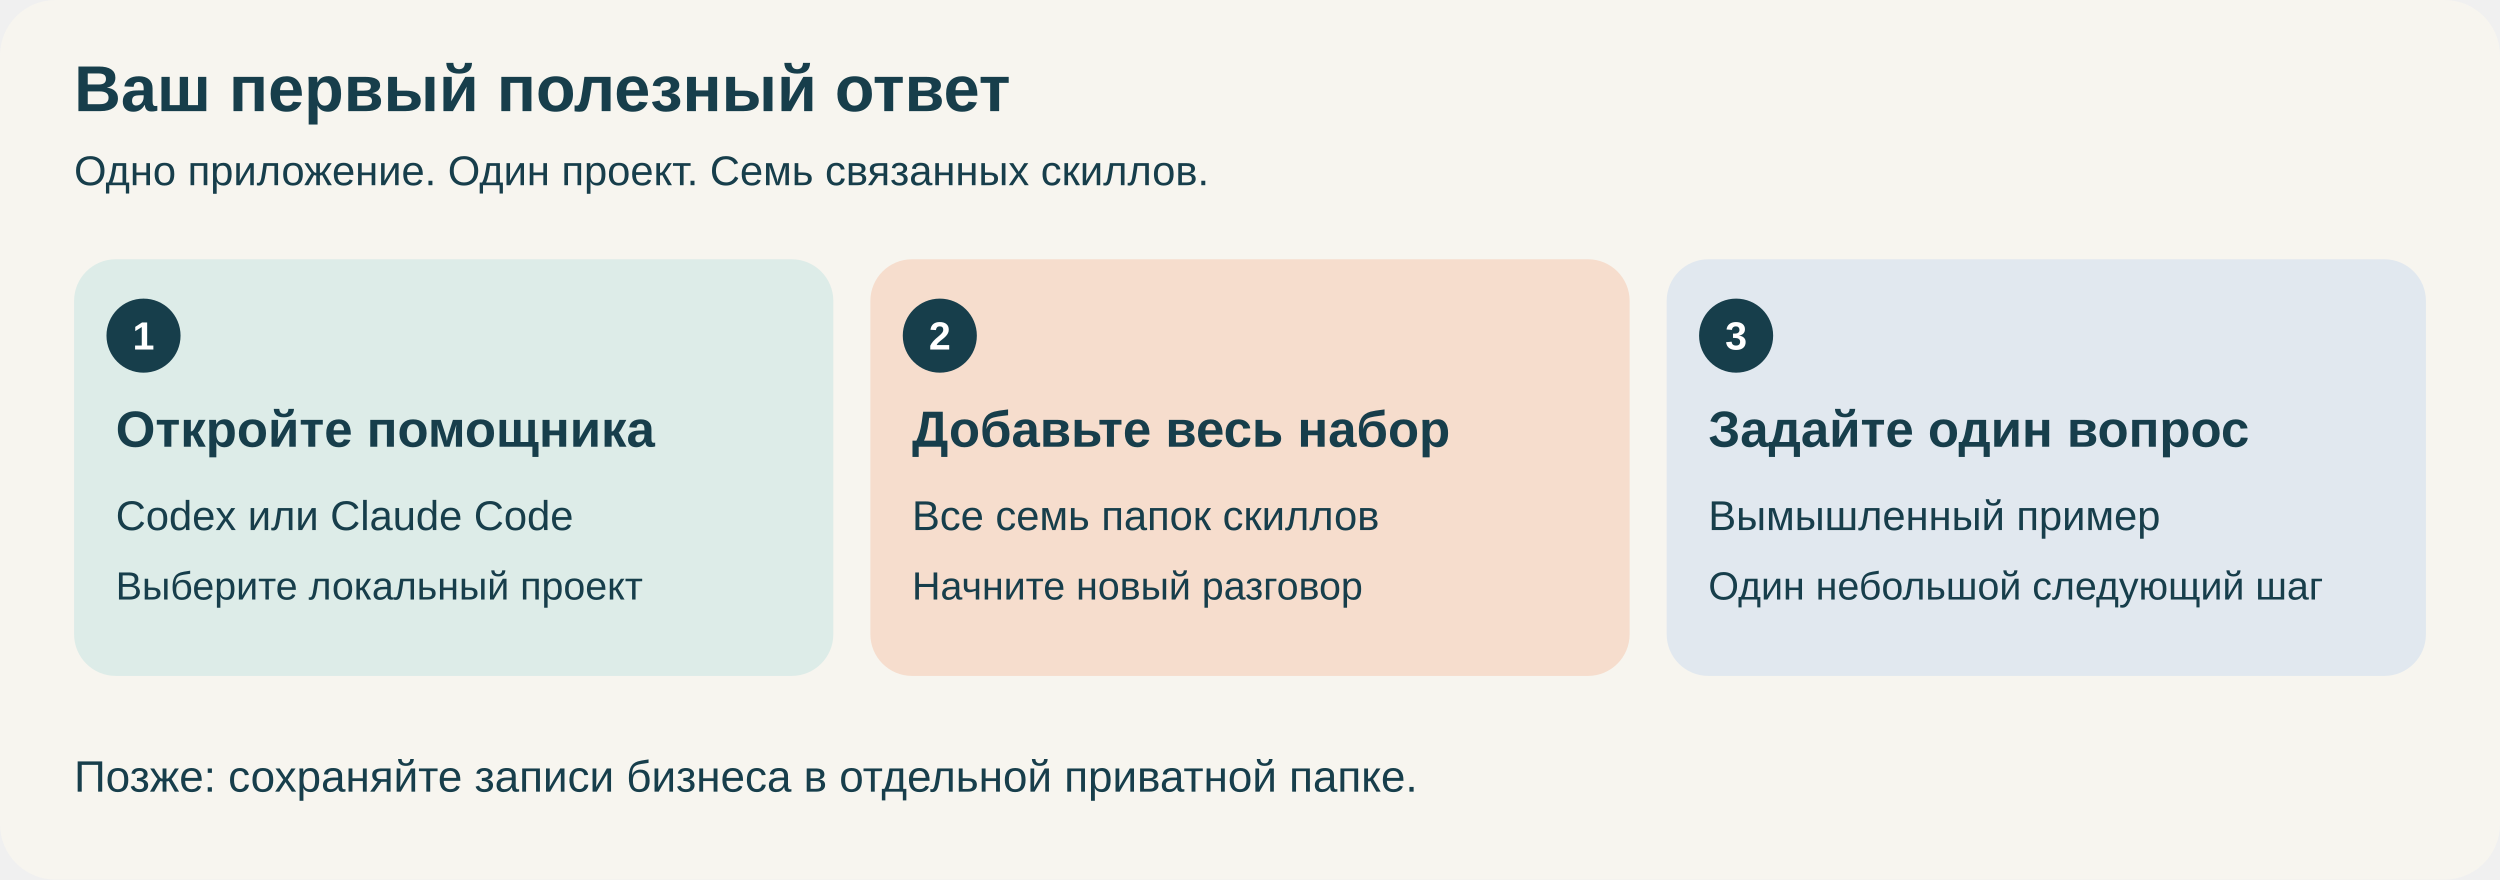
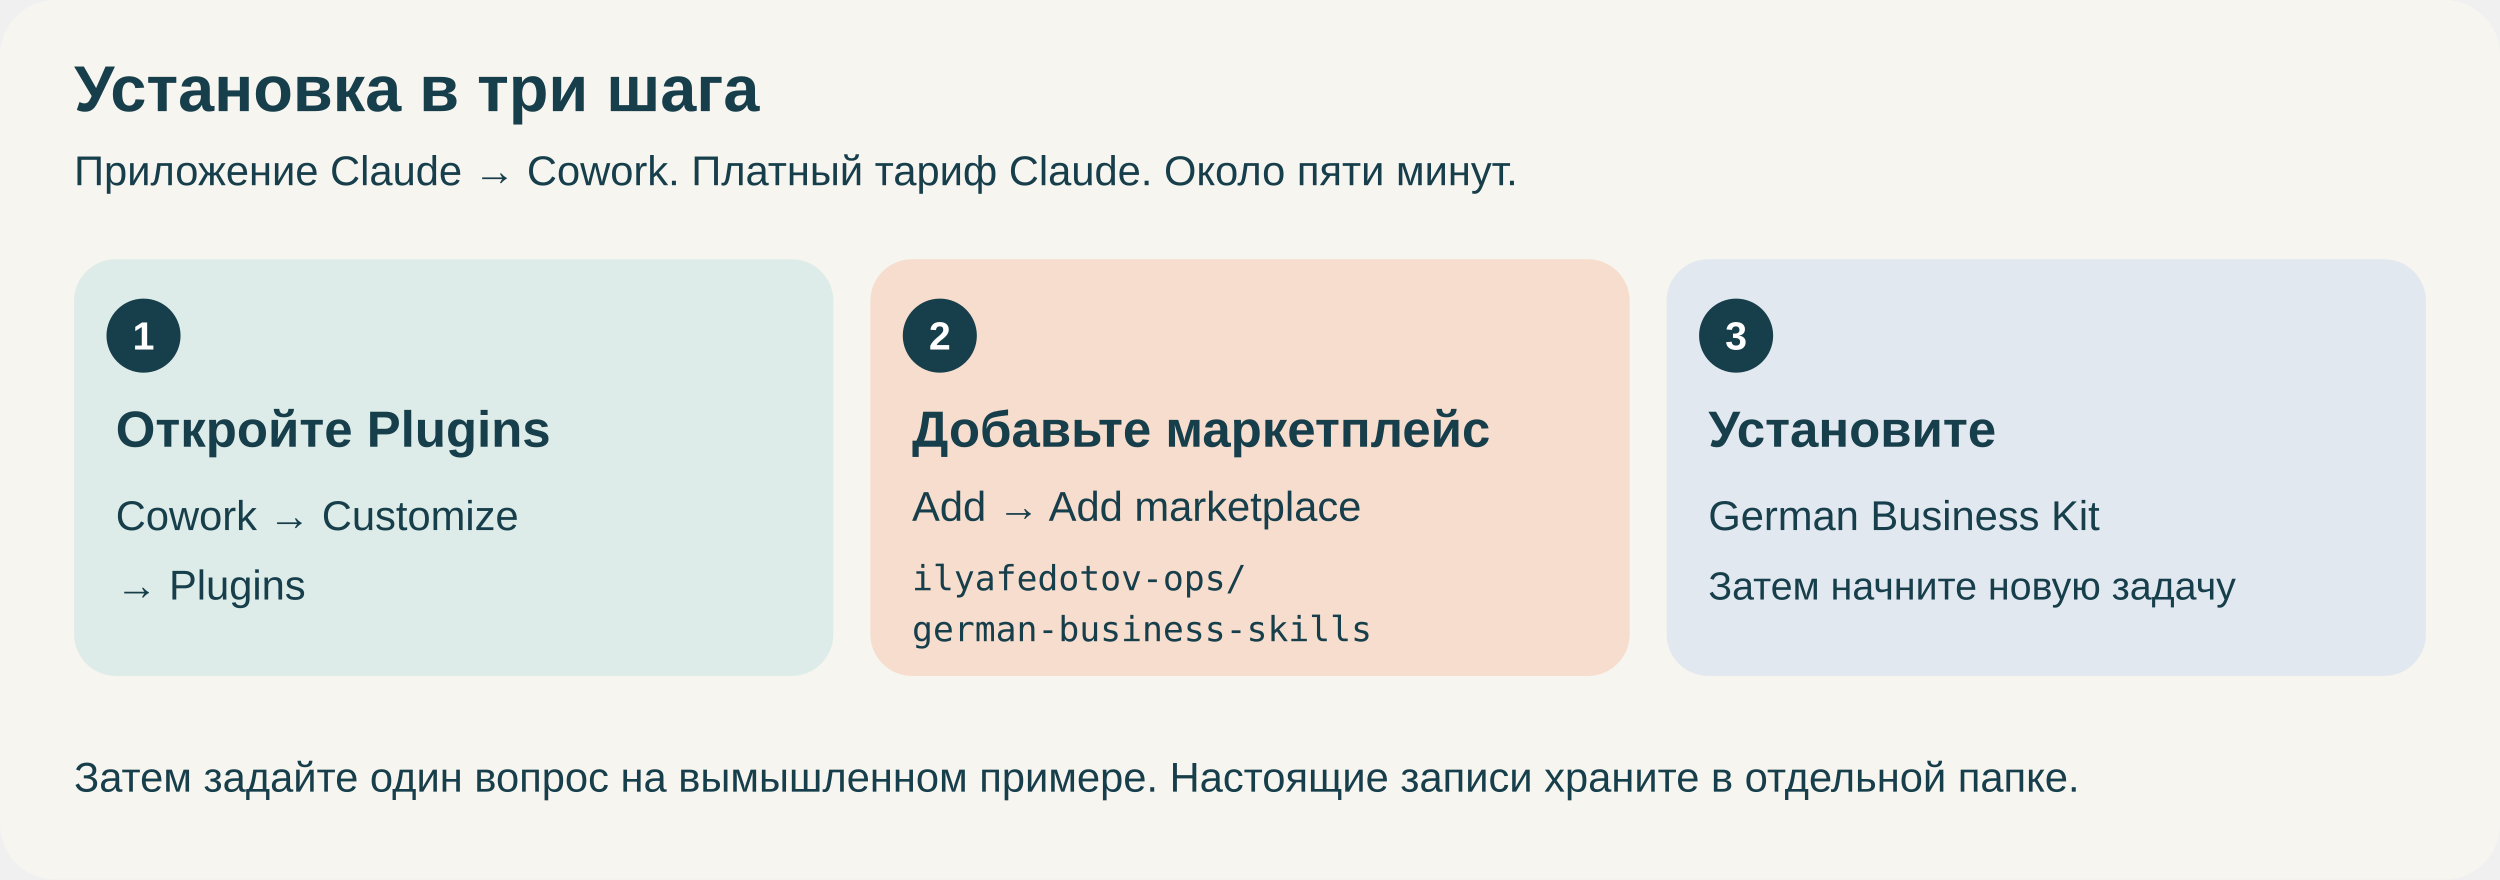
<svg xmlns="http://www.w3.org/2000/svg" width="1080" height="380" viewBox="0 0 1080 380" role="img" aria-labelledby="title desc" xml:lang="ru">
  <rect width="1080" height="380" rx="24" fill="#f7f5ef" />
  <g font-family="Arial, sans-serif" fill="#173e4b">
-     <text x="32" y="48" font-size="28" font-weight="700">Ваш первый полезный ответ</text>
-     <text x="32" y="80" font-size="18">Одно приложение. Один проект. Семь связанных скиллов.</text>
+     <text x="32" y="48" font-size="28" font-weight="700">Установка в три шага</text>
+     <text x="32" y="80" font-size="18">Приложение Claude → Cowork. Платный тариф Claude. Около пяти минут.</text>
    <rect x="32" y="112" width="328" height="180" rx="18" fill="#ddece8" />
    <circle cx="62" cy="145" r="16" fill="#173e4b" />
    <text x="62" y="151" text-anchor="middle" fill="white" font-size="17" font-weight="700">1</text>
-     <text x="50" y="193" font-size="22" font-weight="700">Откройте помощника</text>
-     <text x="50" y="229" font-size="18">Codex или Claude Code</text>
-     <text x="50" y="259" font-size="17">Выберите локальный проект</text>
+     <text x="50" y="193" font-size="22" font-weight="700">Откройте Plugins</text>
+     <text x="50" y="229" font-size="18">Cowork → Customize</text>
+     <text x="50" y="259" font-size="18">→ Plugins</text>
    <rect x="376" y="112" width="328" height="180" rx="18" fill="#f6ddcd" />
    <circle cx="406" cy="145" r="16" fill="#173e4b" />
    <text x="406" y="151" text-anchor="middle" fill="white" font-size="17" font-weight="700">2</text>
-     <text x="394" y="193" font-size="22" font-weight="700">Добавьте весь набор</text>
-     <text x="394" y="229" font-size="18">Все семь папок скиллов</text>
-     <text x="394" y="259" font-size="17">Начните новый разговор</text>
+     <text x="394" y="193" font-size="22" font-weight="700">Добавьте маркетплейс</text>
+     <text x="394" y="225" font-size="18">Add → Add marketplace</text>
+     <text x="394" y="255" font-family="Menlo, Consolas, monospace" font-size="15">ilyafedotov-ops/</text>
+     <text x="394" y="277" font-family="Menlo, Consolas, monospace" font-size="15">german-business-skills</text>
    <rect x="720" y="112" width="328" height="180" rx="18" fill="#e1e8ef" />
    <circle cx="750" cy="145" r="16" fill="#173e4b" />
    <text x="750" y="151" text-anchor="middle" fill="white" font-size="17" font-weight="700">3</text>
-     <text x="738" y="193" font-size="22" font-weight="700">Задайте один вопрос</text>
-     <text x="738" y="229" font-size="18">Вымышленный пример</text>
-     <text x="738" y="259" font-size="17">Один небольшой следующий шаг</text>
-     <text x="32" y="342" font-size="19">Позже: сохраняйте записи бизнеса в отдельной приватной папке.</text>
+     <text x="738" y="193" font-size="22" font-weight="700">Установите</text>
+     <text x="738" y="229" font-size="18">German Business Kit</text>
+     <text x="738" y="259" font-size="17">Затем начните новую задачу</text>
+     <text x="32" y="342" font-size="18">Затем задайте один вопрос на вымышленном примере. Настоящие записи храните в отдельной папке.</text>
  </g>
</svg>
